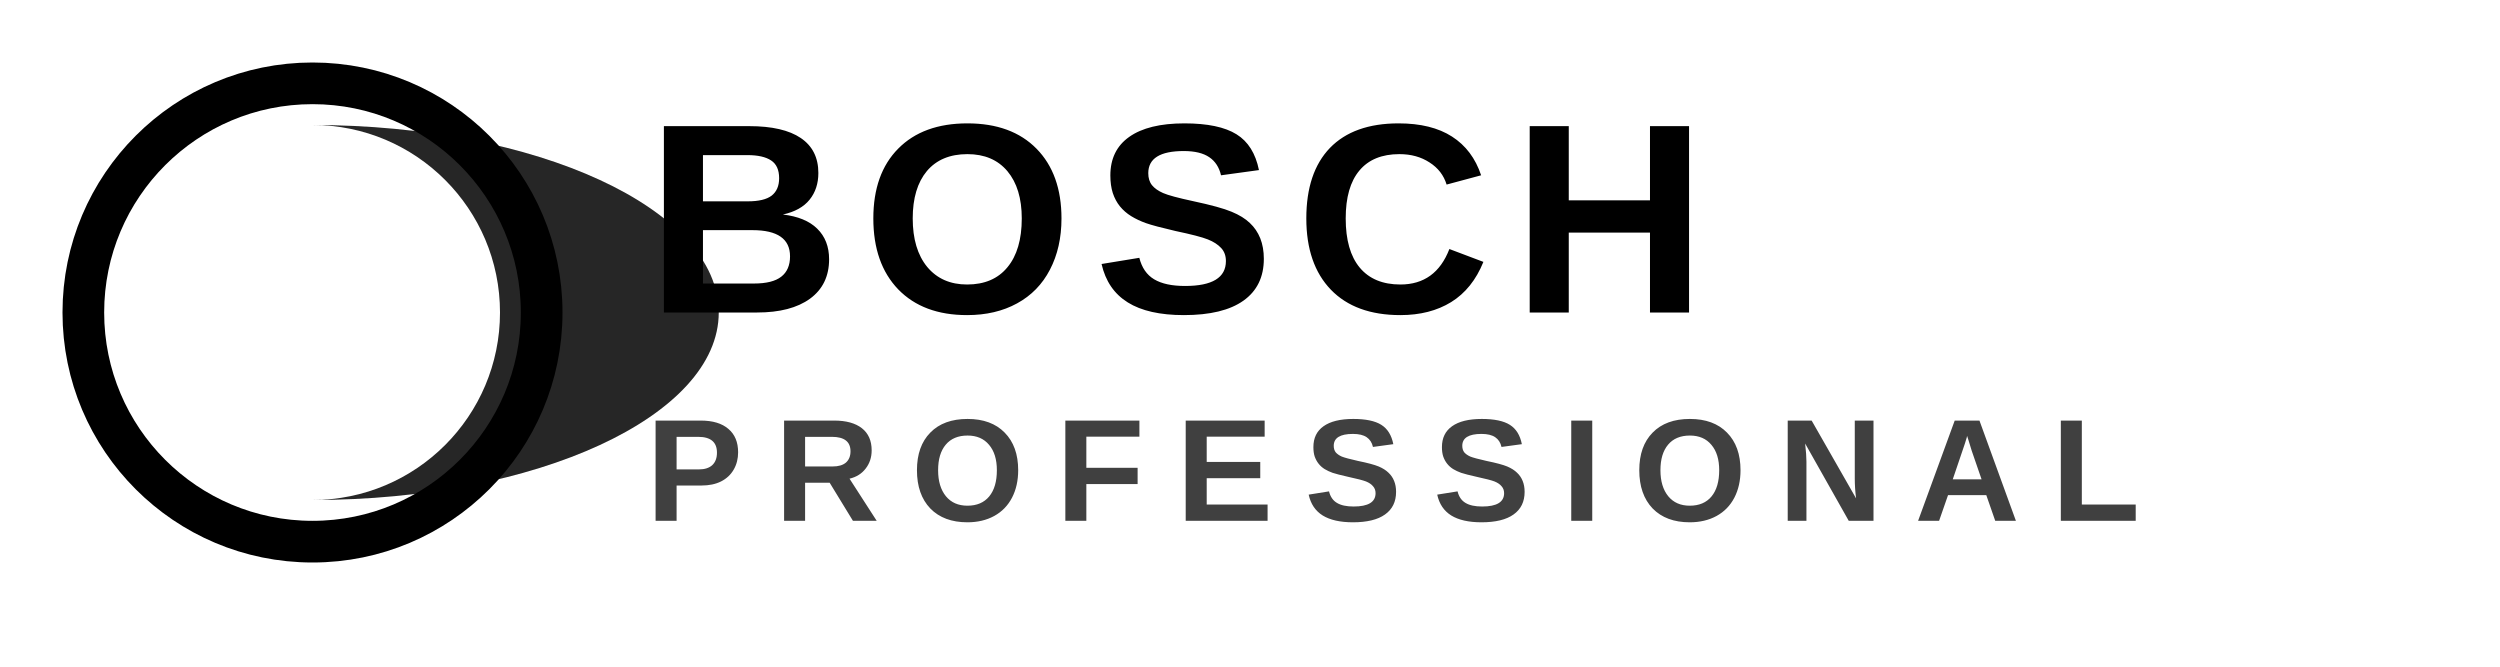
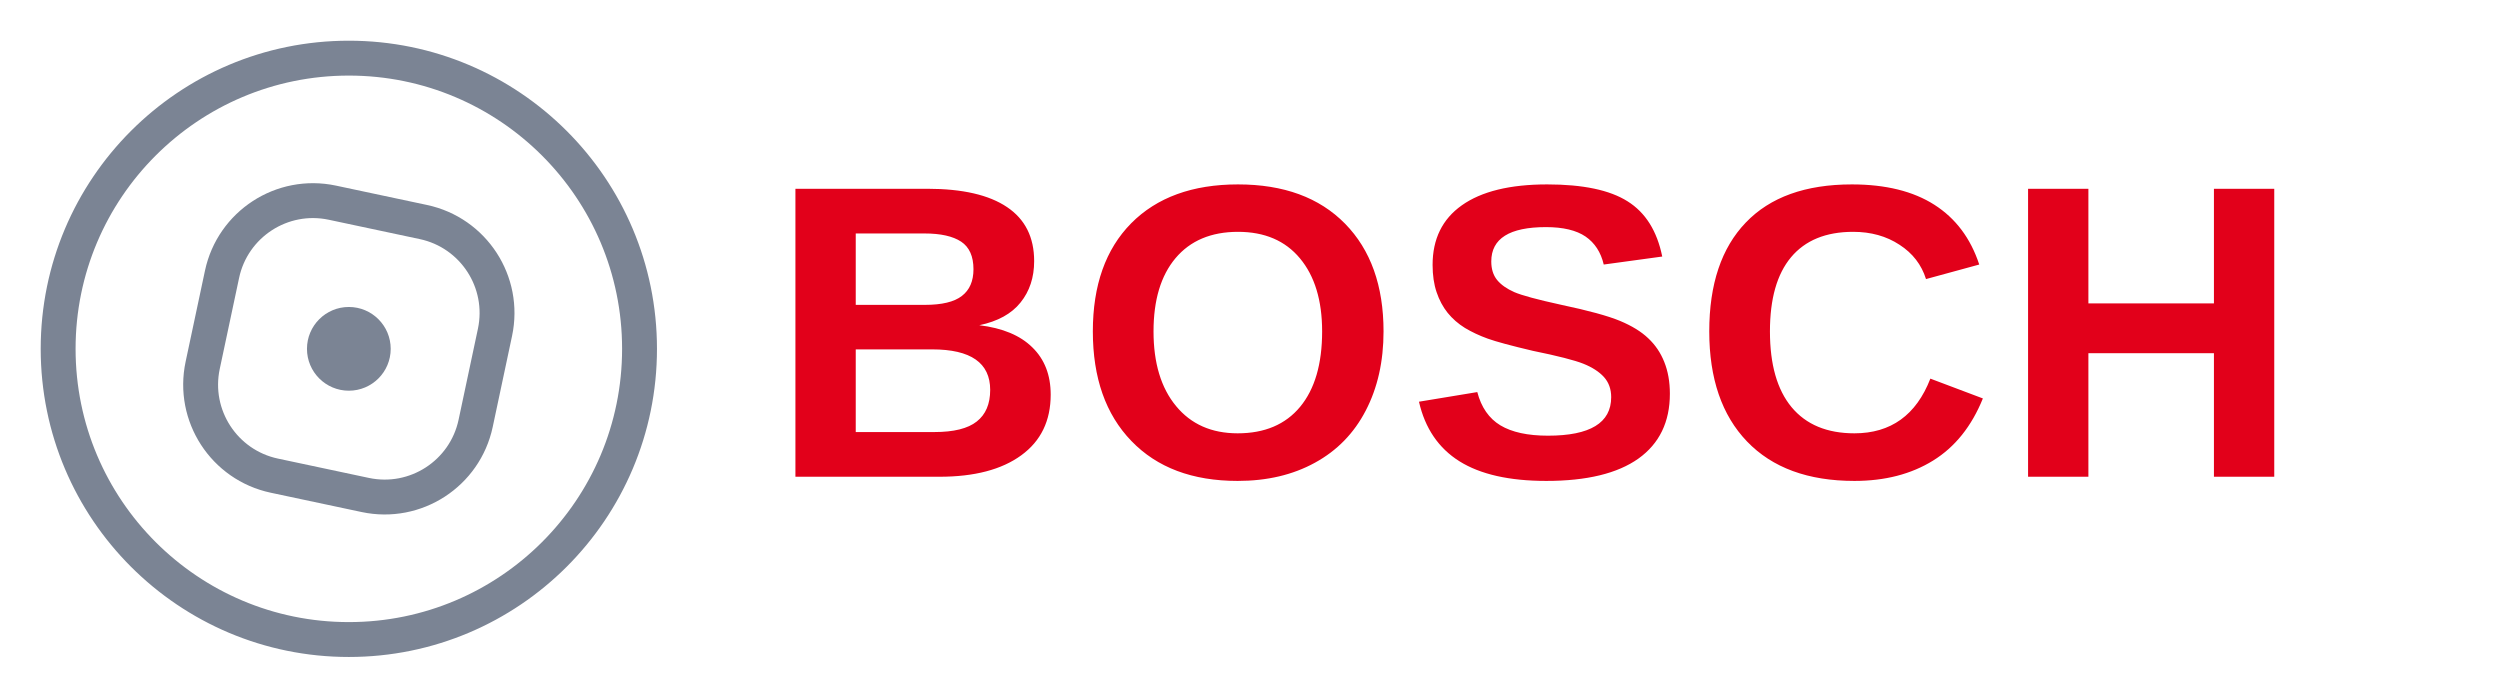
- <svg xmlns="http://www.w3.org/2000/svg" viewBox="0 0 240 64" role="img" aria-label="Bosch Professional">
-   <g fill="currentColor">
-     <circle cx="30" cy="30" r="22" fill="none" stroke="currentColor" stroke-width="4" />
-     <path d="M30 12 a18 18 0 0 1 0 36 a13 6 0 0 0 0 -36 z" opacity="0.85" />
-     <text x="62" y="30" font-family="Outfit, Arial, sans-serif" font-size="26" font-weight="800" letter-spacing="2">BOSCH</text>
-     <text x="62" y="50" font-family="Outfit, Arial, sans-serif" font-size="14" font-weight="600" letter-spacing="3" opacity="0.75">PROFESSIONAL</text>
+ <svg xmlns="http://www.w3.org/2000/svg" viewBox="0 0 215 60" role="img" aria-label="Bosch">
+   <circle cx="30" cy="30" r="25" fill="none" stroke="#7b8494" stroke-width="3" />
+   <g transform="rotate(12 30 30)">
+     <rect x="18" y="18" width="24" height="24" rx="8" fill="none" stroke="#7b8494" stroke-width="3" />
  </g>
+   <circle cx="30" cy="30" r="3.6" fill="#7b8494" />
+   <text x="66" y="41" font-family="Arial, Helvetica, sans-serif" font-size="36" font-weight="800" letter-spacing="0.5" fill="#e2001a">BOSCH</text>
</svg>
